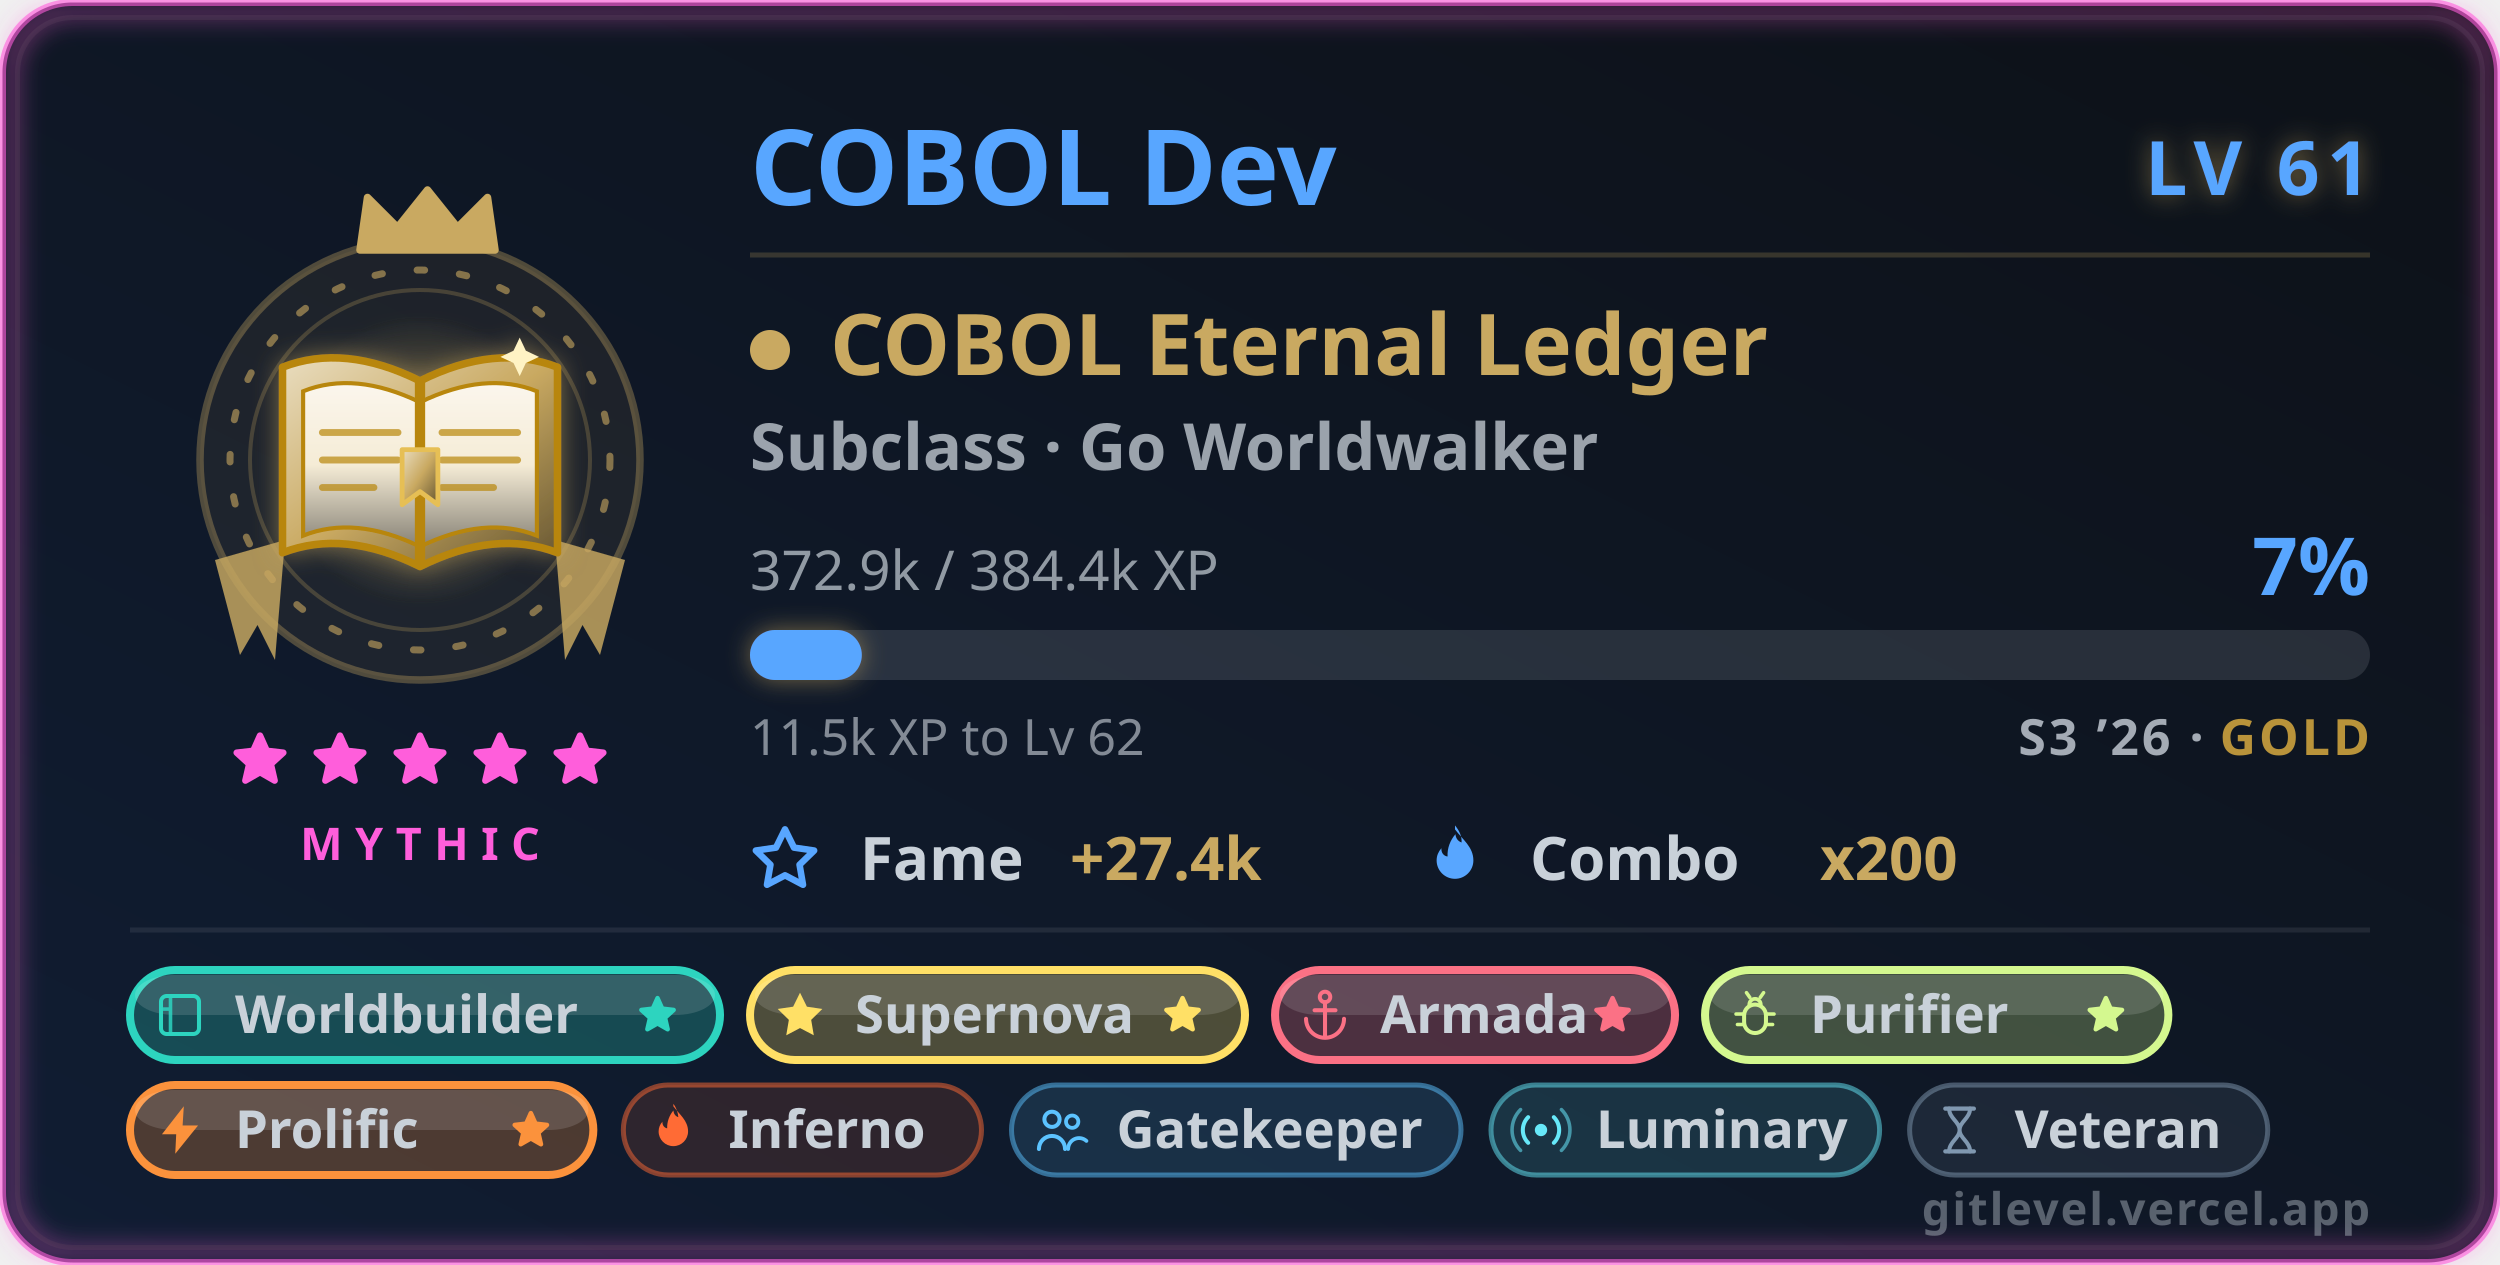
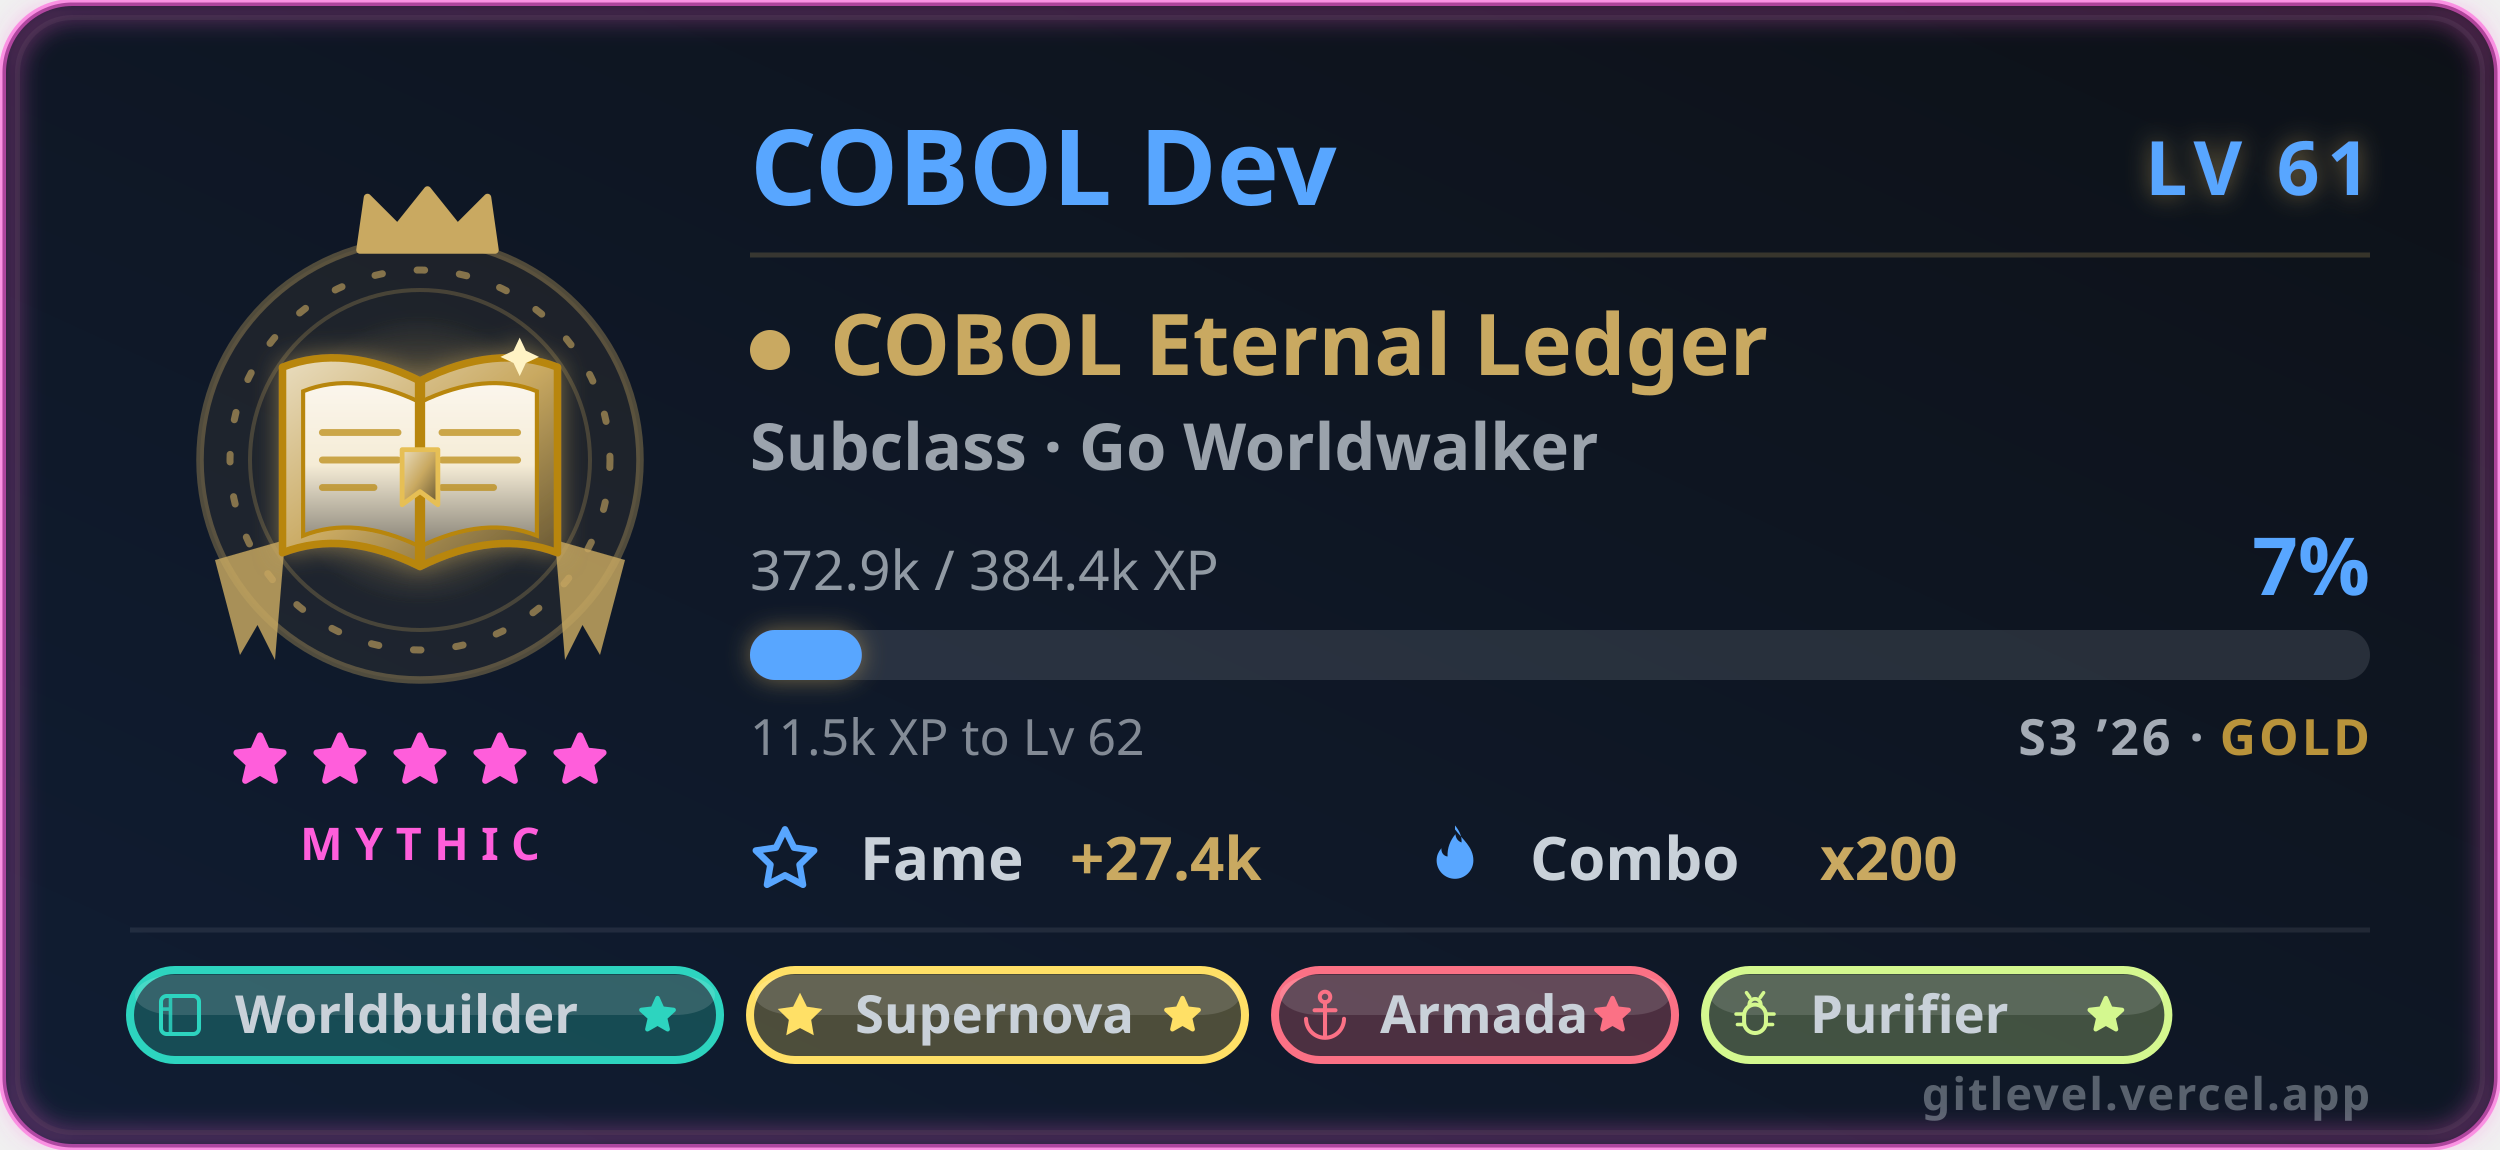
- <svg xmlns="http://www.w3.org/2000/svg" width="500" height="253" viewBox="0 0 500 253" role="img" aria-labelledby="card-title-a11y card-desc-a11y">
+ <svg xmlns="http://www.w3.org/2000/svg" width="500" height="230" viewBox="0 0 500 230" role="img" aria-labelledby="card-title-a11y card-desc-a11y">
  <style>
text { font-family: 'Segoe UI', Ubuntu, 'Helvetica Neue', sans-serif; }
.title { font-size: 18px; font-weight: 600; fill: #58a6ff; }
.title-icon { fill: #58a6ff; }
.icon { fill: #58a6ff; }


.gl-name { font-size: 21px; font-weight: 700; fill: #58a6ff; }
.gl-lvl { font-size: 15px; font-weight: 800; letter-spacing: 1.5px; fill: #58a6ff; }
.gl-class { font-size: 17px; font-weight: 700; fill: #c9a961; }
.gl-sub { font-size: 13px; font-weight: 600; fill: #c9d1d9; opacity: 0.75; }
.gl-meta { font-size: 11px; fill: #c9d1d9; opacity: 0.7; }
.gl-pct { font-size: 16px; font-weight: 800; fill: #58a6ff; }
.gl-chip-label { font-size: 12px; font-weight: 600; fill: #c9d1d9; }
.gl-chip-value { font-size: 12px; font-weight: 800; fill: #c9a961; }
.gl-hint { font-size: 10px; fill: #c9d1d9; opacity: 0.62; }
.gl-badge-label { font-size: 10.5px; font-weight: 600; }
.gl-rarity { font-size: 9px; font-weight: 700; letter-spacing: 2.5px; fill: #ff5edb; }
.gl-brand { font-size: 9px; font-weight: 600; letter-spacing: 0.4px; fill: #c9d1d9; opacity: 0.4; }
.gl-season { font-size: 10px; font-weight: 600; letter-spacing: 0.6px; fill: #c9d1d9; opacity: 0.8; }

</style>
  <defs>
    <linearGradient id="card-bg" x1="0" y1="0" x2="1" y2="1" gradientTransform="rotate(90, 0.5, 0.5)">
      <stop offset="0.0%" stop-color="#0d1117" />
      <stop offset="100.0%" stop-color="#101d33" />
    </linearGradient>
    <filter id="card-glow" x="-50%" y="-50%" width="200%" height="200%">
      <feGaussianBlur in="SourceGraphic" stdDeviation="3" result="blur" />
      <feFlood flood-color="#58a6ff" flood-opacity="0.55" result="tint" />
      <feComposite in="tint" in2="blur" operator="in" result="softGlow" />
      <feMerge>
        <feMergeNode in="softGlow" />
        <feMergeNode in="SourceGraphic" />
      </feMerge>
    </filter>
    <filter id="gl-glow" x="-60%" y="-60%" width="220%" height="220%">
      <feGaussianBlur in="SourceGraphic" stdDeviation="2.4" result="b" />
      <feFlood flood-color="#c9a961" flood-opacity="0.55" result="t" />
      <feComposite in="t" in2="b" operator="in" result="g" />
      <feMerge>
        <feMergeNode in="g" />
        <feMergeNode in="SourceGraphic" />
      </feMerge>
    </filter>
    <filter id="gl-rarity" x="-20%" y="-20%" width="140%" height="140%">
      <feGaussianBlur stdDeviation="2.4" />
    </filter>
  </defs>
-   <rect x="0.5" y="0.5" width="499" height="252" rx="14" fill="url(#card-bg)" stroke="#ff5edb" stroke-width="1.4" stroke-opacity="0.6" />
-   <rect x="3.5" y="3.5" width="493" height="246" rx="11" fill="none" stroke="#30363d" stroke-opacity="0.4" />
-   <rect x="2" y="2" width="496" height="249" rx="13" fill="none" stroke="#ff5edb" stroke-width="3.5" stroke-opacity="0.4" filter="url(#gl-rarity)" />
+   <rect x="0.5" y="0.5" width="499" height="229" rx="14" fill="url(#card-bg)" stroke="#ff5edb" stroke-width="1.4" stroke-opacity="0.6" />
+   <rect x="3.5" y="3.5" width="493" height="223" rx="11" fill="none" stroke="#30363d" stroke-opacity="0.4" />
+   <rect x="2" y="2" width="496" height="226" rx="13" fill="none" stroke="#ff5edb" stroke-width="3.5" stroke-opacity="0.4" filter="url(#gl-rarity)" />
  <g class="fade">
    <g class="">
      <g class="flourish">
        <g transform="translate(84,0)">
          <g transform="translate(0,92)" fill="#c9a961" opacity="0.82">
            <path d="M27 16 L41 20 L36 39 L32.5 33 L29 40 Z" />
          </g>
        </g>
        <g transform="translate(84,0) scale(-1,1)">
          <g transform="translate(0,92)" fill="#c9a961" opacity="0.82">
            <path d="M27 16 L41 20 L36 39 L32.5 33 L29 40 Z" />
          </g>
        </g>
      </g>
      <circle cx="84" cy="92" r="44" fill="#c9a961" fill-opacity="0.08" stroke="#c9a961" stroke-opacity="0.35" stroke-width="1.5" />
      <g class="">
        <circle cx="84" cy="92" r="38" fill="none" stroke="#c9a961" stroke-opacity="0.6" stroke-width="1.4" stroke-dasharray="1.5 7" stroke-linecap="round" />
        <circle cx="84" cy="92" r="34" fill="none" stroke="#c9a961" stroke-opacity="0.25" stroke-width="0.8" />
      </g>
      <g class="" filter="url(#gl-glow)">
        <svg class="" x="51" y="59" width="66" height="66" viewBox="0 0 48 48" aria-hidden="true">
          <defs>
            <radialGradient id="cbHalo" cx="0.5" cy="0.5" r="0.5">
              <stop offset="0" stop-color="#c9a961" stop-opacity="0.42" />
              <stop offset="1" stop-color="#c9a961" stop-opacity="0" />
            </radialGradient>
            <linearGradient id="cbCover" x1="0" y1="0" x2="1" y2="1">
              <stop offset="0" stop-color="#e9ddc0" />
              <stop offset="0.5" stop-color="#c9a961" />
              <stop offset="1" stop-color="#655531" />
            </linearGradient>
            <linearGradient id="cbPage" x1="0" y1="0" x2="0" y2="1">
              <stop offset="0" stop-color="#fbf6ed" />
              <stop offset="0.5" stop-color="#f5ecd6" />
              <stop offset="1" stop-color="#878276" />
            </linearGradient>
          </defs>
          <circle cx="24" cy="24" r="21" fill="url(#cbHalo)" />
          <path d="M24 12.5 Q13 7 4 10.5 V37.5 Q13 34 24 39.5 Q35 34 44 37.5 V10.5 Q35 7 24 12.5 Z" fill="url(#cbCover)" stroke="#b8860b" stroke-width="1.1" stroke-linejoin="round" />
          <path d="M24 15.6 Q14.5 11 7 14 V35 Q14.5 32 24 36.6 Z" fill="url(#cbPage)" stroke="#b8860b" stroke-width="0.6" />
          <path d="M24 15.6 Q33.5 11 41 14 V35 Q33.5 32 24 36.6 Z" fill="url(#cbPage)" stroke="#b8860b" stroke-width="0.6" />
          <g stroke="#b8860b" stroke-width="1" stroke-linecap="round" stroke-opacity="0.7">
            <path d="M9.8 20 H20.8 M9.8 24 H20.8 M9.8 28 H17.3" />
          </g>
          <g stroke="#b8860b" stroke-width="1" stroke-linecap="round" stroke-opacity="0.7">
            <path d="M27.2 20 H38.2 M27.2 24 H38.2 M27.2 28 H34.7" />
          </g>
          <path d="M24 12.5 V39.5" stroke="#b8860b" stroke-width="1.5" />
          <path d="M21.4 22.5 H26.6 V30.5 L24 28.6 L21.4 30.5 Z" fill="url(#cbCover)" stroke="#e6bf55" stroke-width="0.7" stroke-linejoin="round" />
          <path d="M38.5 6.2 l0.896 1.904 l1.904 0.896 l-1.904 0.896 l-0.896 1.904 l-0.896 -1.904 l-1.904 -0.896 l1.904 -0.896 Z" fill="#fff3c4" />
        </svg>
      </g>
      <g transform="translate(69, 36.5) scale(1.5)">
        <path d="M2 9 L3 2 L7 6 L11 1 L15 6 L19 2 L20 9 Z" fill="#c9a961" stroke="#c9a961" stroke-width="1" stroke-linejoin="round" />
      </g>
    </g>
    <g>
      <g class="" transform="translate(45.5, 145.5) scale(0.5416667)" fill="#ff5edb" stroke="#ff5edb" stroke-width="2.4" stroke-linejoin="round" stroke-linecap="round" opacity="1">
        <path d="M12 3 L14.5 8.6 L20.6 9.3 L16 13.5 L17.4 19.6 L12 16.5 L6.6 19.6 L8 13.5 L3.4 9.3 L9.5 8.6 Z" />
      </g>
      <g class="" transform="translate(61.5, 145.5) scale(0.5416667)" fill="#ff5edb" stroke="#ff5edb" stroke-width="2.4" stroke-linejoin="round" stroke-linecap="round" opacity="1">
        <path d="M12 3 L14.5 8.6 L20.6 9.3 L16 13.5 L17.4 19.6 L12 16.5 L6.6 19.6 L8 13.5 L3.4 9.3 L9.5 8.6 Z" />
      </g>
      <g class="" transform="translate(77.5, 145.5) scale(0.5416667)" fill="#ff5edb" stroke="#ff5edb" stroke-width="2.4" stroke-linejoin="round" stroke-linecap="round" opacity="1">
        <path d="M12 3 L14.5 8.6 L20.6 9.3 L16 13.5 L17.4 19.6 L12 16.5 L6.6 19.6 L8 13.5 L3.4 9.3 L9.5 8.6 Z" />
      </g>
      <g class="" transform="translate(93.5, 145.5) scale(0.5416667)" fill="#ff5edb" stroke="#ff5edb" stroke-width="2.4" stroke-linejoin="round" stroke-linecap="round" opacity="1">
        <path d="M12 3 L14.5 8.6 L20.6 9.3 L16 13.5 L17.4 19.6 L12 16.5 L6.6 19.6 L8 13.5 L3.4 9.3 L9.5 8.6 Z" />
      </g>
      <g class="" transform="translate(109.5, 145.5) scale(0.5416667)" fill="#ff5edb" stroke="#ff5edb" stroke-width="2.4" stroke-linejoin="round" stroke-linecap="round" opacity="1">
        <path d="M12 3 L14.5 8.6 L20.6 9.3 L16 13.5 L17.4 19.6 L12 16.5 L6.6 19.6 L8 13.5 L3.4 9.3 L9.5 8.6 Z" />
      </g>
    </g>
    <text class="gl-rarity" x="84" y="172" text-anchor="middle">MYTHIC</text>
  </g>
  <g class="fade" style="animation-delay:.15s">
    <text class="gl-name" x="150" y="41">COBOL Dev</text>
    <text class="gl-lvl glow-pulse" x="474" y="39" text-anchor="end" filter="url(#gl-glow)">LV 61</text>
    <line x1="150" y1="51" x2="474" y2="51" stroke="#c9a961" stroke-opacity="0.22" stroke-width="1" />
    <circle cx="154" cy="70" r="4" fill="#c9a961" />
    <text class="gl-class" x="166" y="75">COBOL Eternal Ledger</text>
    <text class="gl-sub" x="150" y="94">Subclass · Go Worldwalker</text>
    <text class="gl-meta" x="150" y="118">372.9k / 384.4k XP</text>
    <text class="gl-pct " x="474" y="119" text-anchor="end">7%</text>
    <rect x="150" y="126" width="324" height="10" rx="5" fill="#c9d1d9" fill-opacity="0.14" />
    <rect class="xp-fill " x="150" y="126" width="22.364" height="10" rx="5" fill="#58a6ff" filter="url(#gl-glow)" />
    <text class="gl-hint" x="150" y="151">11.5k XP to Lv 62</text>
    <text class="gl-season" x="474" y="151" text-anchor="end">S3 ’26 · <tspan fill="#e3b341" font-weight="800">GOLD</tspan>
    </text>
    <g transform="translate(150, 176)">
      <svg class="icon" x="0" y="-11" width="14" height="14" viewBox="0 0 16 16" aria-hidden="true">
        <path fill-rule="evenodd" d="M8 .25a.75.75 0 0 1 .673.418l1.882 3.815 4.21.612a.75.75 0 0 1 .416 1.279l-3.046 2.97.719 4.192a.75.75 0 0 1-1.088.791L8 12.347l-3.766 1.98a.75.75 0 0 1-1.088-.79l.72-4.194L.818 6.374a.75.75 0 0 1 .416-1.28l4.21-.611L7.327.668A.75.75 0 0 1 8 .25zm0 2.445L6.615 5.5a.75.75 0 0 1-.564.41l-3.097.45 2.24 2.184a.75.75 0 0 1 .216.664l-.528 3.084 2.769-1.456a.75.75 0 0 1 .698 0l2.77 1.456-.53-3.084a.75.75 0 0 1 .216-.664l2.24-2.183-3.096-.45a.75.75 0 0 1-.564-.41L8 2.694v.001z" />
      </svg>
      <text class="gl-chip-label" x="22" y="0">Fame</text>
      <text class="gl-chip-value" x="64" y="0">+27.4k</text>
    </g>
    <g transform="translate(284, 176)">
      <svg class="icon" x="0" y="-11" width="14" height="14" viewBox="0 0 16 16" aria-hidden="true">
        <path fill-rule="evenodd" d="M8 1c1.7 2.3 4.2 4 4.2 7.1a4.2 4.2 0 0 1-8.4 0c0-1.1.4-2 1.1-2.8-.1 1 .5 1.8 1.4 1.9-.1-1.9.6-3.7 1.8-5.1.1 1 .6 1.6 1.4 1.9.1-1.4-.5-2.7-1.5-3.9z" />
      </svg>
      <text class="gl-chip-label" x="22" y="0">Combo</text>
      <text class="gl-chip-value" x="80" y="0">x200</text>
    </g>
  </g>
  <g class="fade" style="animation-delay:.2s">
    <line x1="26" y1="186" x2="474" y2="186" stroke="#c9d1d9" stroke-opacity="0.1" stroke-width="1" />
    <g>
      <rect x="26" y="194" width="118.003" height="18" rx="9" fill="#2dd4bf" fill-opacity="0.26" stroke="#2dd4bf" stroke-opacity="1" stroke-width="1.6" />
      <rect x="27" y="195" width="116.003" height="8" rx="8" fill="#ffffff" fill-opacity="0.13" />
      <g transform="translate(30.3, 197.3) scale(0.475)">
        <rect x="4" y="4" width="16" height="16" rx="2.4" fill="none" stroke="#2dd4bf" stroke-width="1.7" />
        <path d="M8 4v16 M4 9.5h4" fill="none" stroke="#2dd4bf" stroke-width="1.5" opacity="0.85" />
      </g>
      <text class="gl-badge-label" x="47" y="206.6" fill="#c9d1d9" font-weight="800">Worldbuilder</text>
      <g class="" transform="translate(127.0032, 198.5) scale(0.375)" fill="#2dd4bf" stroke="#2dd4bf" stroke-width="2.4" stroke-linejoin="round" stroke-linecap="round" opacity="1">
        <path d="M12 3 L14.5 8.6 L20.6 9.3 L16 13.5 L17.4 19.6 L12 16.5 L6.6 19.6 L8 13.5 L3.4 9.3 L9.5 8.6 Z" />
      </g>
    </g>
    <g>
      <rect x="150.003" y="194" width="99.002" height="18" rx="9" fill="#ffe066" fill-opacity="0.26" stroke="#ffe066" stroke-opacity="1" stroke-width="1.6" />
      <rect x="151.003" y="195" width="97.002" height="8" rx="8" fill="#ffffff" fill-opacity="0.13" />
      <g transform="translate(154.3032, 197.3) scale(0.475)">
        <path d="M12 2.6 14.9 8.5 21.4 9.45 16.7 14.05 17.8 20.55 12 17.5 6.2 20.55 7.3 14.05 2.6 9.45 9.1 8.5Z" fill="#ffe066" />
      </g>
      <text class="gl-badge-label" x="171.003" y="206.6" fill="#c9d1d9" font-weight="800">Supernova</text>
      <g class="" transform="translate(232.0056, 198.5) scale(0.375)" fill="#ffe066" stroke="#ffe066" stroke-width="2.4" stroke-linejoin="round" stroke-linecap="round" opacity="1">
        <path d="M12 3 L14.5 8.6 L20.6 9.3 L16 13.5 L17.4 19.6 L12 16.5 L6.6 19.6 L8 13.5 L3.4 9.3 L9.5 8.6 Z" />
      </g>
    </g>
    <g>
      <rect x="255.006" y="194" width="80.002" height="18" rx="9" fill="#fb7185" fill-opacity="0.26" stroke="#fb7185" stroke-opacity="1" stroke-width="1.6" />
      <rect x="256.006" y="195" width="78.002" height="8" rx="8" fill="#ffffff" fill-opacity="0.13" />
      <g transform="translate(259.3056, 197.3) scale(0.475)">
        <circle cx="12" cy="4.4" r="2.2" fill="none" stroke="#fb7185" stroke-width="1.7" />
        <path d="M12 6.6V21M7.6 10h8.8" fill="none" stroke="#fb7185" stroke-width="1.7" stroke-linejoin="round" stroke-linecap="round" />
        <path d="M4 13.6a8 8 0 0 0 16 0" fill="none" stroke="#fb7185" stroke-width="1.7" stroke-linejoin="round" stroke-linecap="round" />
      </g>
      <text class="gl-badge-label" x="276.006" y="206.6" fill="#c9d1d9" font-weight="800">Armada</text>
      <g class="" transform="translate(318.0072, 198.5) scale(0.375)" fill="#fb7185" stroke="#fb7185" stroke-width="2.4" stroke-linejoin="round" stroke-linecap="round" opacity="1">
        <path d="M12 3 L14.5 8.6 L20.6 9.3 L16 13.5 L17.4 19.6 L12 16.5 L6.6 19.6 L8 13.5 L3.4 9.3 L9.5 8.6 Z" />
      </g>
    </g>
    <g>
      <rect x="341.007" y="194" width="92.669" height="18" rx="9" fill="#d4f88f" fill-opacity="0.26" stroke="#d4f88f" stroke-opacity="1" stroke-width="1.6" />
      <rect x="342.007" y="195" width="90.669" height="8" rx="8" fill="#ffffff" fill-opacity="0.13" />
      <g transform="translate(345.3072, 197.3) scale(0.475)">
        <rect x="7.4" y="7.6" width="9.2" height="12" rx="4.6" fill="none" stroke="#d4f88f" stroke-width="1.7" />
        <path d="M9.6 7.6a2.4 2.4 0 0 1 4.8 0" fill="none" stroke="#d4f88f" stroke-width="1.6" stroke-linejoin="round" stroke-linecap="round" />
        <path d="M7.4 11.6H4M16.6 11.6H20M7.4 16H4.6M16.6 16H19.4M9.8 4.6 8.4 2.6M14.2 4.6 15.6 2.6" fill="none" stroke="#d4f88f" stroke-width="1.5" stroke-linejoin="round" stroke-linecap="round" />
      </g>
      <text class="gl-badge-label" x="362.007" y="206.6" fill="#c9d1d9" font-weight="800">Purifier</text>
      <g class="" transform="translate(416.676, 198.5) scale(0.375)" fill="#d4f88f" stroke="#d4f88f" stroke-width="2.4" stroke-linejoin="round" stroke-linecap="round" opacity="1">
        <path d="M12 3 L14.5 8.6 L20.6 9.3 L16 13.5 L17.4 19.6 L12 16.5 L6.6 19.6 L8 13.5 L3.4 9.3 L9.5 8.6 Z" />
      </g>
    </g>
-     <g>
-       <rect x="26" y="217" width="92.669" height="18" rx="9" fill="#fb923c" fill-opacity="0.26" stroke="#fb923c" stroke-opacity="1" stroke-width="1.6" />
-       <rect x="27" y="218" width="90.669" height="8" rx="8" fill="#ffffff" fill-opacity="0.13" />
-       <g transform="translate(30.3, 220.3) scale(0.475)">
-         <path d="M13.6 2 4.4 13.8h6L10 22l9.6-11.9h-6.5Z" fill="#fb923c" />
-       </g>
-       <text class="gl-badge-label" x="47" y="229.6" fill="#c9d1d9" font-weight="800">Prolific</text>
-       <g class="" transform="translate(101.6688, 221.5) scale(0.375)" fill="#fb923c" stroke="#fb923c" stroke-width="2.4" stroke-linejoin="round" stroke-linecap="round" opacity="1">
-         <path d="M12 3 L14.5 8.6 L20.6 9.3 L16 13.5 L17.4 19.6 L12 16.5 L6.6 19.6 L8 13.5 L3.4 9.3 L9.5 8.6 Z" />
-       </g>
-     </g>
-     <g>
-       <rect x="124.669" y="217" width="71.63" height="18" rx="9" fill="#ff6b35" fill-opacity="0.13" stroke="#ff6b35" stroke-opacity="0.5" stroke-width="1" />
-       <g transform="translate(128.9688, 220.3) scale(0.475)">
-         <path d="M12 2c2.5 3.4 6.2 6 6.2 10.6a6.2 6.2 0 0 1-12.4 0c0-1.6.6-3 1.6-4.1-.1 1.5.8 2.6 2 2.8-.1-2.8.9-5.4 2.6-7.5.2 1.5.9 2.4 2.1 2.8-.2-2-.8-4-2.1-5.6Z" fill="#ff6b35" />
-       </g>
-       <text class="gl-badge-label" x="145.669" y="229.6" fill="#c9d1d9">Inferno</text>
-     </g>
-     <g>
-       <rect x="202.299" y="217" width="89.9" height="18" rx="9" fill="#5cc3ff" fill-opacity="0.13" stroke="#5cc3ff" stroke-opacity="0.5" stroke-width="1" />
-       <g transform="translate(206.5988, 220.3) scale(0.475)">
-         <circle cx="8" cy="7.5" r="3.2" fill="none" stroke="#5cc3ff" stroke-width="1.7" />
-         <path d="M2.5 20a5.5 5.5 0 0 1 11 0" fill="none" stroke="#5cc3ff" stroke-width="1.7" stroke-linecap="round" />
-         <circle cx="16.5" cy="8.5" r="2.6" fill="none" stroke="#5cc3ff" stroke-width="1.6" />
-         <path d="M14.8 20a4.6 4.6 0 0 1 7.7-3.4" fill="none" stroke="#5cc3ff" stroke-width="1.6" stroke-linecap="round" />
-       </g>
-       <text class="gl-badge-label" x="223.299" y="229.6" fill="#c9d1d9">Gatekeeper</text>
-     </g>
-     <g>
-       <rect x="298.199" y="217" width="77.72" height="18" rx="9" fill="#67e8f9" fill-opacity="0.13" stroke="#67e8f9" stroke-opacity="0.5" stroke-width="1" />
-       <g transform="translate(302.4988, 220.3) scale(0.475)">
-         <circle cx="12" cy="12" r="2.6" fill="#67e8f9" />
-         <path d="M6.6 6.6a7.6 7.6 0 0 0 0 10.8M17.4 6.6a7.6 7.6 0 0 1 0 10.8" fill="none" stroke="#67e8f9" stroke-width="1.7" stroke-linejoin="round" stroke-linecap="round" />
-         <path d="M3.4 3.4a12.1 12.1 0 0 0 0 17.2M20.6 3.4a12.1 12.1 0 0 1 0 17.2" fill="none" stroke="#67e8f9" stroke-width="1.5" stroke-linejoin="round" stroke-linecap="round" opacity="0.55" />
-       </g>
-       <text class="gl-badge-label" x="319.199" y="229.6" fill="#c9d1d9">Luminary</text>
-     </g>
-     <g>
-       <rect x="381.919" y="217" width="71.63" height="18" rx="9" fill="#8098b0" fill-opacity="0.13" stroke="#8098b0" stroke-opacity="0.5" stroke-width="1" />
-       <g transform="translate(386.2188, 220.3) scale(0.475)">
-         <path d="M6 3h12M6 21h12" fill="none" stroke="#8098b0" stroke-width="1.8" stroke-linejoin="round" stroke-linecap="round" />
-         <path d="M7.6 3c0 4 4.4 5.6 4.4 9s-4.4 5-4.4 9M16.4 3c0 4-4.4 5.6-4.4 9s4.4 5 4.4 9" fill="none" stroke="#8098b0" stroke-width="1.7" stroke-linejoin="round" stroke-linecap="round" />
-       </g>
-       <text class="gl-badge-label" x="402.919" y="229.6" fill="#c9d1d9">Veteran</text>
-     </g>
  </g>
-   <text class="gl-brand" x="474" y="245" text-anchor="end">gitlevel.vercel.app</text>
+   <text class="gl-brand" x="474" y="222" text-anchor="end">gitlevel.vercel.app</text>
</svg>
